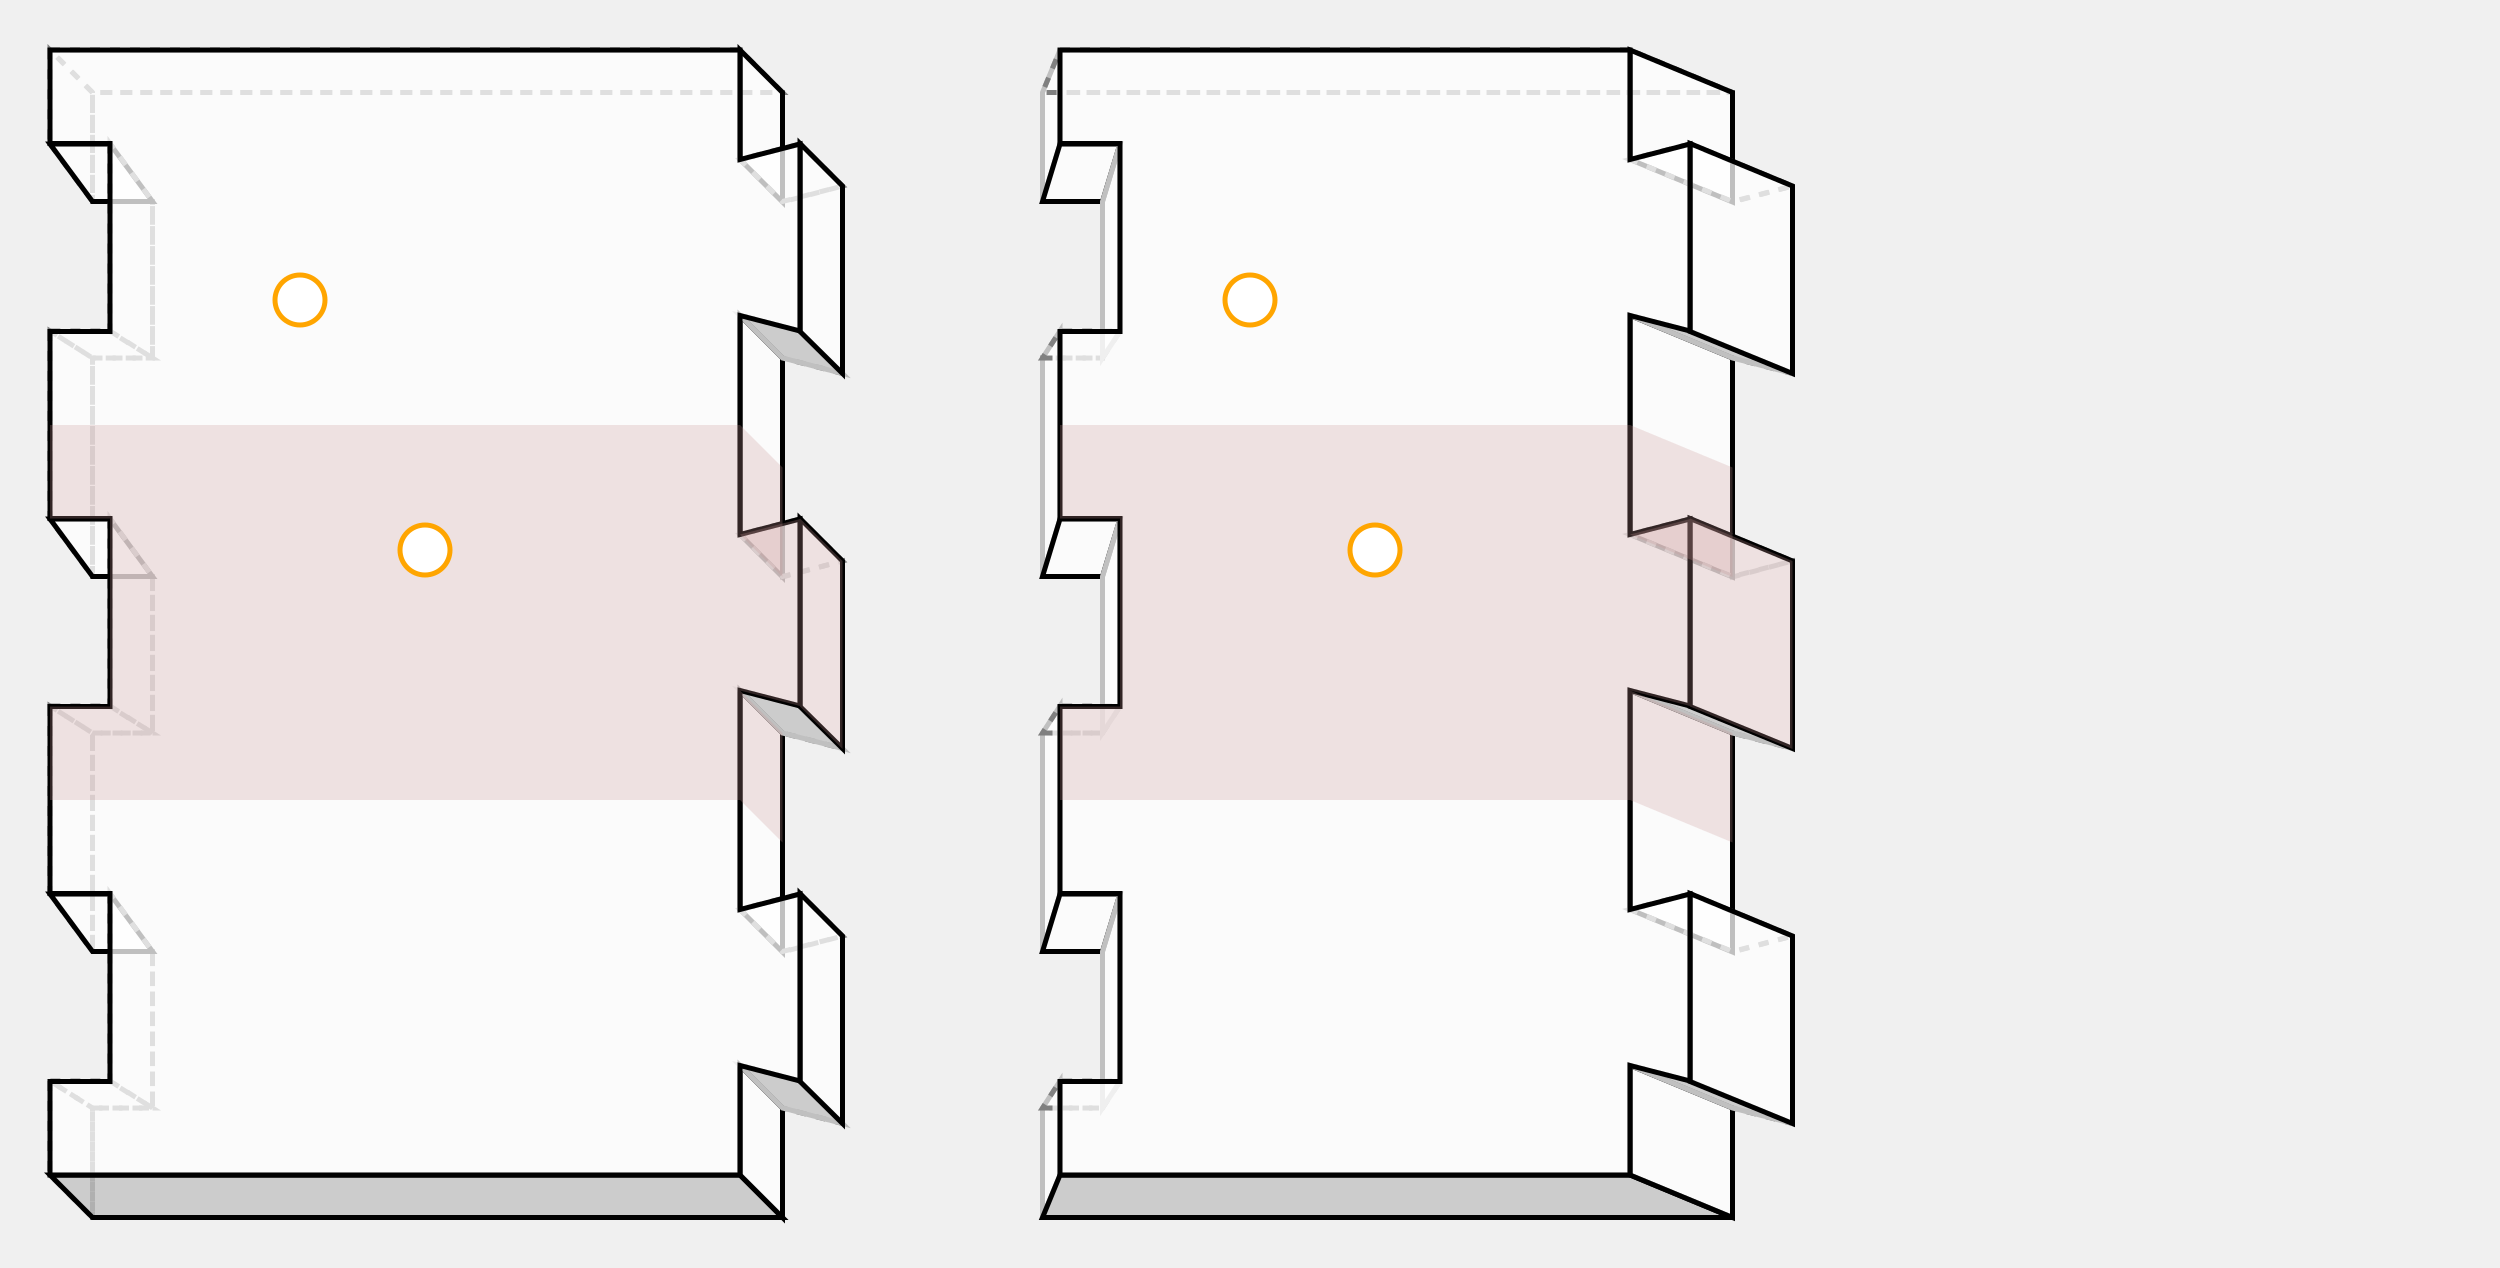
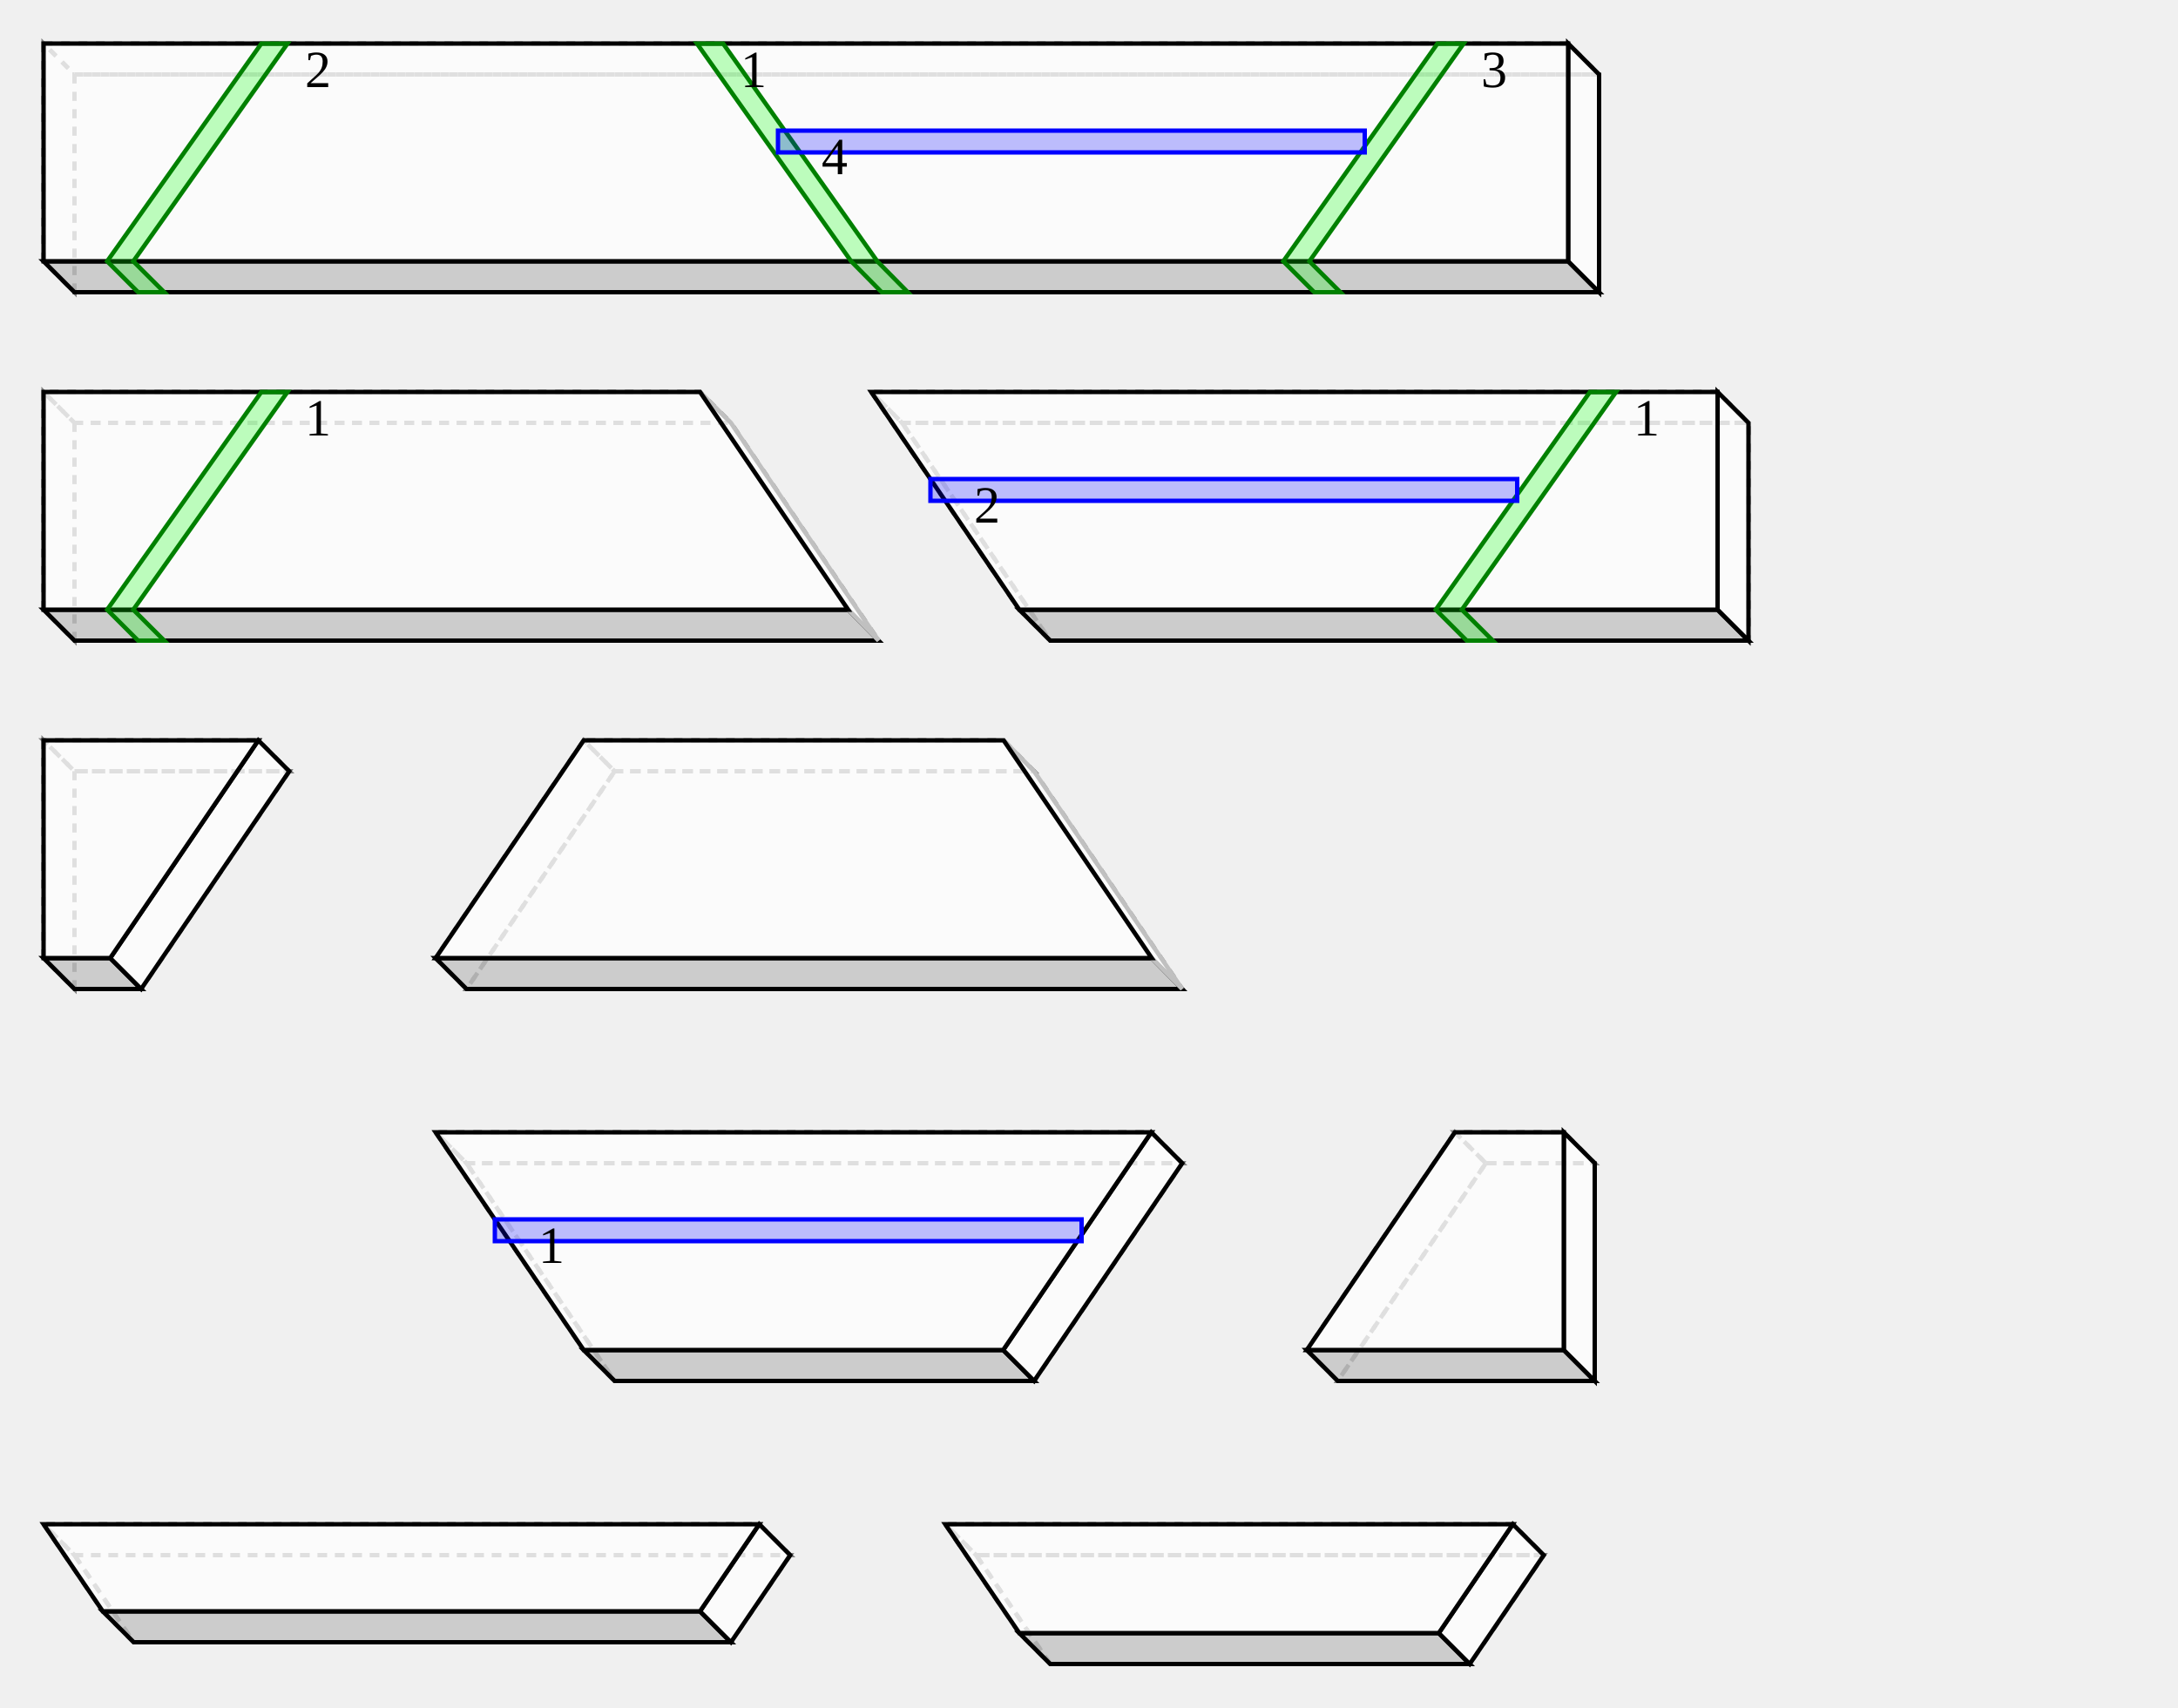
- <svg xmlns="http://www.w3.org/2000/svg" width="1000" viewBox="0.0 0.0 500.0 253.5">
-   <polygon fill="none" stroke-width="1" stroke-dasharray="2" stroke="gray" points="18.5,190.3 30.5,190.3 30.5,221.6 18.5,221.6 18.5,243.5 156.5,243.5 156.5,221.6 168.5,224.7 168.5,224.7 168.5,187.2 168.5,187.2 156.5,190.4 156.5,146.6 168.5,149.7 168.5,112.2 156.5,115.4 156.5,71.6 168.5,74.7 168.5,74.7 168.5,37.2 168.5,37.2 156.5,40.4 156.5,18.5 18.5,18.5 18.5,40.3 18.5,40.3 30.5,40.3 30.5,71.6 18.5,71.6 18.5,115.3 30.5,115.3 30.5,146.6 18.5,146.6 18.5,146.6 18.5,190.3" />
-   <polygon fill="none" stroke-width="1" stroke-dasharray="2" stroke="gray" points="10.0,28.8 18.5,40.3 18.5,18.5 10.0,10.0 10.0,28.8" />
-   <polygon fill="none" stroke-width="1" stroke-dasharray="2" stroke="gray" points="10.0,66.2 10.0,103.8 18.5,115.3 18.5,71.6 10.0,66.2" />
-   <polygon fill="none" stroke-width="1" stroke-dasharray="2" stroke="gray" points="10.0,141.2 10.0,178.8 18.5,190.3 18.5,146.6 10.0,141.2" />
-   <polygon fill="none" stroke-width="1" stroke-dasharray="2" stroke="gray" points="10.0,216.2 10.0,235.0 18.5,243.5 18.5,221.6 10.0,216.2" />
-   <polygon fill="rgba(255,255,255,0.75)" stroke-width="1" stroke-dasharray="" stroke="black" points="10.0,28.8 22.0,28.8 30.5,40.3 18.5,40.3" />
-   <polygon fill="none" stroke-width="1" stroke-dasharray="2" stroke="gray" points="18.5,71.6 30.5,71.6 22.0,66.2 10.0,66.2" />
-   <polygon fill="rgba(255,255,255,0.75)" stroke-width="1" stroke-dasharray="" stroke="black" points="10.0,103.8 22.0,103.8 30.5,115.3 18.5,115.3" />
-   <polygon fill="none" stroke-width="1" stroke-dasharray="2" stroke="gray" points="18.5,146.6 30.5,146.6 22.0,141.2 10.0,141.2" />
-   <polygon fill="rgba(255,255,255,0.75)" stroke-width="1" stroke-dasharray="" stroke="black" points="10.0,178.8 22.0,178.8 30.5,190.3 18.5,190.3" />
-   <polygon fill="none" stroke-width="1" stroke-dasharray="2" stroke="gray" points="18.5,221.6 30.5,221.6 22.0,216.2 10.0,216.2" />
-   <polygon fill="none" stroke-width="1" stroke-dasharray="2" stroke="gray" points="22.0,28.7 22.0,66.3 30.5,71.6 30.5,40.3 22.0,28.7" />
-   <polygon fill="none" stroke-width="1" stroke-dasharray="2" stroke="gray" points="22.0,103.7 22.0,141.3 30.5,146.6 30.5,115.3 22.0,103.7" />
-   <polygon fill="none" stroke-width="1" stroke-dasharray="2" stroke="gray" points="22.0,178.7 22.0,216.3 30.5,221.6 30.5,190.3 22.0,178.7" />
-   <polygon fill="none" stroke-width="1" stroke-dasharray="2" stroke="gray" points="148.0,10.0 10.0,10.0 18.5,18.5 156.5,18.5 148.0,10.0" />
-   <polygon fill="rgba(192,192,192,0.75)" stroke-width="1" stroke-dasharray="" stroke="black" points="148.0,235.0 156.5,243.5 18.5,243.5 10.0,235.0 148.0,235.0" />
-   <polygon fill="rgba(255,255,255,0.75)" stroke-width="1" stroke-dasharray="" stroke="black" points="156.5,40.4 148.0,31.9 148.0,10.0 156.5,18.5 156.5,40.4" />
-   <polygon fill="rgba(255,255,255,0.75)" stroke-width="1" stroke-dasharray="" stroke="black" points="156.5,71.6 156.5,115.4 148.0,106.9 148.0,63.1 156.5,71.6" />
-   <polygon fill="rgba(255,255,255,0.75)" stroke-width="1" stroke-dasharray="" stroke="black" points="156.5,146.6 156.5,190.4 148.0,181.9 148.0,138.1 156.5,146.6" />
-   <polygon fill="rgba(255,255,255,0.75)" stroke-width="1" stroke-dasharray="" stroke="black" points="156.5,221.6 156.5,243.5 148.0,235.0 148.0,213.1 156.5,221.6" />
-   <polygon fill="none" stroke-width="1" stroke-dasharray="2" stroke="gray" points="160.0,28.8 148.0,31.9 156.5,40.3 168.5,37.2" />
-   <polygon fill="rgba(192,192,192,0.75)" stroke-width="1" stroke-dasharray="" stroke="silver" points="168.5,74.7 156.5,71.6 148.0,63.1 160.0,66.2" />
-   <polygon fill="none" stroke-width="1" stroke-dasharray="2" stroke="gray" points="160.0,103.8 148.0,106.9 156.5,115.3 168.5,112.2" />
-   <polygon fill="rgba(192,192,192,0.75)" stroke-width="1" stroke-dasharray="" stroke="silver" points="168.5,149.7 156.5,146.6 148.0,138.1 160.0,141.2" />
-   <polygon fill="none" stroke-width="1" stroke-dasharray="2" stroke="gray" points="160.0,178.8 148.0,181.9 156.5,190.3 168.5,187.2" />
-   <polygon fill="rgba(192,192,192,0.75)" stroke-width="1" stroke-dasharray="" stroke="silver" points="168.5,224.7 156.5,221.6 148.0,213.1 160.0,216.2" />
-   <polygon fill="rgba(255,255,255,0.75)" stroke-width="1" stroke-dasharray="" stroke="black" points="168.5,37.2 168.5,74.7 160.0,66.3 160.0,28.7 168.5,37.2" />
-   <polygon fill="rgba(255,255,255,0.75)" stroke-width="1" stroke-dasharray="" stroke="black" points="168.5,112.2 168.5,149.7 160.0,141.3 160.0,103.7 168.5,112.2" />
-   <polygon fill="rgba(255,255,255,0.75)" stroke-width="1" stroke-dasharray="" stroke="black" points="168.5,187.2 168.5,224.7 160.0,216.3 160.0,178.7 168.5,187.2" />
-   <polygon fill="rgba(255,255,255,0.75)" stroke-width="1" stroke-dasharray="" stroke="black" points="10.0,216.3 22.0,216.3 22.0,178.7 10.0,178.7 10.0,141.3 22.0,141.3 22.0,103.7 10.0,103.7 10.0,103.7 10.0,66.3 10.0,66.3 22.0,66.3 22.0,28.7 10.0,28.7 10.0,10.0 148.0,10.0 148.0,10.0 148.0,31.9 160.0,28.8 160.0,66.2 148.0,63.1 148.0,106.9 160.0,103.8 160.0,103.8 160.0,141.2 160.0,141.2 148.0,138.1 148.0,181.9 160.0,178.8 160.0,216.2 148.0,213.1 148.0,235.0 148.0,235.0 10.0,235.0 10.0,216.3" />
-   <polygon fill="rgba(200,150,150,0.25)" stroke-width="1" stroke-dasharray="" stroke="none" points="156.5,115.4 156.5,93.5 148.0,85.0 148.0,106.9 156.5,115.4" />
-   <polygon fill="rgba(200,150,150,0.25)" stroke-width="1" stroke-dasharray="" stroke="none" points="156.5,146.6 156.5,168.5 148.0,160.0 148.0,138.1 156.5,146.6" />
-   <polygon fill="rgba(200,150,150,0.25)" stroke-width="1" stroke-dasharray="" stroke="none" points="168.5,112.2 168.5,149.8 160.0,141.3 160.0,103.7 168.5,112.2" />
-   <polygon fill="rgba(200,150,150,0.25)" stroke-width="1" stroke-dasharray="" stroke="none" points="148.0,85.0 10.0,85.0 10.0,103.7 22.0,103.7 22.0,141.3 10.0,141.3 10.0,160.0 148.0,160.0 148.0,138.1 160.0,141.2 160.0,103.8 148.0,106.9 148.0,85.0" />
-   <circle cx="60" cy="60.0" r="5" stroke="orange" fill="white" stroke-width="1" />
-   <circle cx="85" cy="110.0" r="5" stroke="orange" fill="white" stroke-width="1" />
-   <polygon fill="none" stroke-width="1" stroke-dasharray="2" stroke="gray" points="208.5,190.3 220.5,190.3 220.5,221.6 208.5,221.6 208.5,243.5 346.5,243.5 346.5,221.6 358.5,224.7 358.5,224.7 358.5,187.2 358.5,187.2 346.5,190.4 346.5,146.6 358.5,149.7 358.5,112.2 346.5,115.4 346.5,71.6 358.5,74.7 358.5,74.7 358.5,37.2 358.5,37.2 346.5,40.4 346.5,18.5 208.5,18.5 208.5,40.3 208.5,40.3 220.5,40.3 220.5,71.6 208.5,71.6 208.5,115.3 220.5,115.3 220.5,146.6 208.5,146.6 208.5,146.6 208.5,190.3" />
-   <polygon fill="rgba(255,255,255,0.75)" stroke-width="1" stroke-dasharray="" stroke="silver" points="212.0,28.8 208.5,40.3 208.5,18.5 212.0,10.0 212.0,28.8" />
-   <polygon fill="rgba(255,255,255,0.75)" stroke-width="1" stroke-dasharray="" stroke="silver" points="212.0,66.2 212.0,103.8 208.5,115.3 208.5,71.6 212.0,66.2" />
-   <polygon fill="rgba(255,255,255,0.75)" stroke-width="1" stroke-dasharray="" stroke="silver" points="212.0,141.2 212.0,178.8 208.5,190.3 208.5,146.6 212.0,141.2" />
-   <polygon fill="rgba(255,255,255,0.75)" stroke-width="1" stroke-dasharray="" stroke="silver" points="212.0,216.2 212.0,235.0 208.5,243.5 208.5,221.6 212.0,216.2" />
-   <polygon fill="rgba(255,255,255,0.75)" stroke-width="1" stroke-dasharray="" stroke="black" points="212.0,28.8 224.0,28.8 220.5,40.3 208.5,40.3" />
-   <polygon fill="none" stroke-width="1" stroke-dasharray="2" stroke="gray" points="208.5,71.6 220.5,71.6 224.0,66.2 212.0,66.2" />
-   <polygon fill="rgba(255,255,255,0.75)" stroke-width="1" stroke-dasharray="" stroke="black" points="212.0,103.8 224.0,103.8 220.5,115.3 208.5,115.3" />
-   <polygon fill="none" stroke-width="1" stroke-dasharray="2" stroke="gray" points="208.5,146.6 220.5,146.6 224.0,141.2 212.0,141.2" />
-   <polygon fill="rgba(255,255,255,0.75)" stroke-width="1" stroke-dasharray="" stroke="black" points="212.0,178.8 224.0,178.8 220.5,190.3 208.5,190.3" />
-   <polygon fill="none" stroke-width="1" stroke-dasharray="2" stroke="gray" points="208.5,221.6 220.5,221.6 224.0,216.2 212.0,216.2" />
-   <polygon fill="rgba(255,255,255,0.75)" stroke-width="1" stroke-dasharray="" stroke="silver" points="224.0,28.7 224.0,66.3 220.5,71.6 220.5,40.3 224.0,28.7" />
-   <polygon fill="rgba(255,255,255,0.75)" stroke-width="1" stroke-dasharray="" stroke="silver" points="224.0,103.7 224.0,141.3 220.5,146.6 220.5,115.3 224.0,103.7" />
-   <polygon fill="rgba(255,255,255,0.75)" stroke-width="1" stroke-dasharray="" stroke="silver" points="224.0,178.7 224.0,216.3 220.5,221.6 220.5,190.3 224.0,178.7" />
-   <polygon fill="none" stroke-width="1" stroke-dasharray="2" stroke="gray" points="326.0,10.0 212.0,10.0 208.5,18.5 346.5,18.5 326.0,10.0" />
-   <polygon fill="rgba(192,192,192,0.75)" stroke-width="1" stroke-dasharray="" stroke="black" points="326.0,235.0 346.5,243.5 208.5,243.5 212.0,235.0 326.0,235.0" />
-   <polygon fill="rgba(255,255,255,0.75)" stroke-width="1" stroke-dasharray="" stroke="black" points="346.5,40.4 326.0,31.9 326.0,10.0 346.5,18.5 346.5,40.4" />
-   <polygon fill="rgba(255,255,255,0.75)" stroke-width="1" stroke-dasharray="" stroke="black" points="346.5,71.6 346.5,115.4 326.0,106.9 326.0,63.1 346.5,71.6" />
-   <polygon fill="rgba(255,255,255,0.75)" stroke-width="1" stroke-dasharray="" stroke="black" points="346.5,146.6 346.5,190.4 326.0,181.9 326.0,138.1 346.5,146.6" />
-   <polygon fill="rgba(255,255,255,0.75)" stroke-width="1" stroke-dasharray="" stroke="black" points="346.5,221.6 346.5,243.5 326.0,235.0 326.0,213.1 346.5,221.6" />
-   <polygon fill="none" stroke-width="1" stroke-dasharray="2" stroke="gray" points="338.0,28.8 326.0,31.9 346.5,40.3 358.5,37.2" />
-   <polygon fill="rgba(192,192,192,0.75)" stroke-width="1" stroke-dasharray="" stroke="silver" points="358.5,74.7 346.5,71.6 326.0,63.1 338.0,66.2" />
-   <polygon fill="none" stroke-width="1" stroke-dasharray="2" stroke="gray" points="338.0,103.8 326.0,106.9 346.5,115.3 358.5,112.2" />
-   <polygon fill="rgba(192,192,192,0.75)" stroke-width="1" stroke-dasharray="" stroke="silver" points="358.5,149.7 346.5,146.6 326.0,138.1 338.0,141.2" />
-   <polygon fill="none" stroke-width="1" stroke-dasharray="2" stroke="gray" points="338.0,178.8 326.0,181.9 346.5,190.3 358.5,187.2" />
-   <polygon fill="rgba(192,192,192,0.75)" stroke-width="1" stroke-dasharray="" stroke="silver" points="358.5,224.7 346.5,221.6 326.0,213.1 338.0,216.2" />
-   <polygon fill="rgba(255,255,255,0.75)" stroke-width="1" stroke-dasharray="" stroke="black" points="358.5,37.2 358.5,74.7 338.0,66.3 338.0,28.7 358.5,37.2" />
-   <polygon fill="rgba(255,255,255,0.75)" stroke-width="1" stroke-dasharray="" stroke="black" points="358.5,112.2 358.5,149.7 338.0,141.3 338.0,103.7 358.5,112.2" />
-   <polygon fill="rgba(255,255,255,0.75)" stroke-width="1" stroke-dasharray="" stroke="black" points="358.5,187.2 358.5,224.7 338.0,216.3 338.0,178.7 358.5,187.2" />
-   <polygon fill="rgba(255,255,255,0.75)" stroke-width="1" stroke-dasharray="" stroke="black" points="212.0,216.3 224.0,216.3 224.0,178.7 212.0,178.7 212.0,141.3 224.0,141.3 224.0,103.7 212.0,103.7 212.0,103.7 212.0,66.3 212.0,66.3 224.0,66.3 224.0,28.7 212.0,28.7 212.0,10.0 326.0,10.0 326.0,10.0 326.0,31.9 338.0,28.8 338.0,66.2 326.0,63.1 326.0,106.9 338.0,103.8 338.0,103.8 338.0,141.2 338.0,141.2 326.0,138.1 326.0,181.9 338.0,178.8 338.0,216.2 326.0,213.1 326.0,235.0 326.0,235.0 212.0,235.0 212.0,216.3" />
-   <polygon fill="rgba(200,150,150,0.25)" stroke-width="1" stroke-dasharray="" stroke="none" points="346.5,115.4 346.5,93.5 326.0,85.0 326.0,106.9 346.5,115.4" />
-   <polygon fill="rgba(200,150,150,0.25)" stroke-width="1" stroke-dasharray="" stroke="none" points="346.5,146.6 346.5,168.5 326.0,160.0 326.0,138.1 346.5,146.6" />
-   <polygon fill="rgba(200,150,150,0.25)" stroke-width="1" stroke-dasharray="" stroke="none" points="358.5,112.2 358.5,149.8 338.0,141.3 338.0,103.7 358.5,112.2" />
-   <polygon fill="rgba(200,150,150,0.25)" stroke-width="1" stroke-dasharray="" stroke="none" points="326.0,85.0 212.0,85.0 212.0,103.7 224.0,103.7 224.0,141.3 212.0,141.3 212.0,160.0 326.0,160.0 326.0,138.1 338.0,141.2 338.0,103.8 326.0,106.9 326.0,85.0" />
-   <circle cx="250" cy="60.0" r="5" stroke="orange" fill="white" stroke-width="1" />
-   <circle cx="275" cy="110.0" r="5" stroke="orange" fill="white" stroke-width="1" />
+ <svg xmlns="http://www.w3.org/2000/svg" width="1000" viewBox="0.0 0.0 500.0 392.1">
+   <polygon fill="none" stroke-width="1" stroke-dasharray="2" stroke="gray" points="17.1,17.1 17.1,67.1 367.1,67.1 367.1,17.1" />
+   <polygon fill="none" stroke-width="1" stroke-dasharray="2" stroke="gray" points="10.0,10.0 10.0,60.0 17.1,67.1 17.1,17.1" />
+   <polygon fill="none" stroke-width="1" stroke-dasharray="2" stroke="gray" points="17.1,17.1 367.1,17.1 360.0,10.0 10.0,10.0" />
+   <polygon fill="rgba(192,192,192,0.75)" stroke-width="1" stroke-dasharray="" stroke="black" points="10.0,60.0 360.0,60.0 367.1,67.1 17.1,67.1" />
+   <polygon fill="rgba(255,255,255,0.75)" stroke-width="1" stroke-dasharray="" stroke="black" points="367.1,17.1 367.1,67.1 360.0,60.0 360.0,10.0" />
+   <polygon fill="rgba(255,255,255,0.75)" stroke-width="1" stroke-dasharray="" stroke="black" points="10.0,10.0 360.0,10.0 360.0,60.0 10.0,60.0" />
+   <polygon fill="rgba(0,255,0,0.25)" stroke-width="1" stroke-dasharray="" stroke="green" points="160.0,10.0 166.0,10.0 201.4,60.0 208.4,67.1 202.4,67.1 195.4,60.0" />
+   <text style="" text-anchor="left" x="170" y="20" fill="black">1</text>
+   <polygon fill="rgba(0,255,0,0.25)" stroke-width="1" stroke-dasharray="" stroke="green" points="60.0,10.0 66.0,10.0 30.6,60.0 37.7,67.1 31.7,67.1 24.6,60.0" />
+   <text style="" text-anchor="left" x="70" y="20" fill="black">2</text>
+   <polygon fill="rgba(0,255,0,0.25)" stroke-width="1" stroke-dasharray="" stroke="green" points="330.0,10.0 336.0,10.0 300.6,60.0 307.7,67.1 301.7,67.1 294.6,60.0" />
+   <text style="" text-anchor="left" x="340" y="20" fill="black">3</text>
+   <polygon fill="rgba(0,0,255,0.25)" stroke-width="1" stroke-dasharray="" stroke="blue" points="178.6,30.0 313.3,30.0 313.3,35.0 178.6,35.0" />
+   <text style="" text-anchor="left" x="188.598" y="40" fill="black">4</text>
+   <polygon fill="none" stroke-width="1" stroke-dasharray="2" stroke="gray" points="17.1,97.1 17.1,147.1 201.7,147.1 167.8,97.1" />
+   <polygon fill="none" stroke-width="1" stroke-dasharray="2" stroke="gray" points="10.0,90.0 10.0,140.0 17.1,147.1 17.1,97.1" />
+   <polygon fill="none" stroke-width="1" stroke-dasharray="2" stroke="gray" points="17.1,97.1 167.8,97.1 160.7,90.0 10.0,90.0" />
+   <polygon fill="rgba(192,192,192,0.75)" stroke-width="1" stroke-dasharray="" stroke="black" points="10.0,140.0 194.7,140.0 201.7,147.1 17.1,147.1" />
+   <polygon fill="rgba(255,255,255,0.75)" stroke-width="1" stroke-dasharray="" stroke="silver" points="167.8,97.1 201.7,147.1 194.7,140.0 160.7,90.0" />
+   <polygon fill="rgba(255,255,255,0.75)" stroke-width="1" stroke-dasharray="" stroke="black" points="10.0,90.0 160.7,90.0 194.7,140.0 10.0,140.0" />
+   <polygon fill="rgba(0,255,0,0.25)" stroke-width="1" stroke-dasharray="" stroke="green" points="60.0,90.0 66.0,90.0 30.6,140.0 37.7,147.1 31.7,147.1 24.6,140.0" />
+   <text style="" text-anchor="left" x="70" y="100" fill="black">1</text>
+   <polygon fill="none" stroke-width="1" stroke-dasharray="2" stroke="gray" points="207.1,97.1 241.1,147.1 401.4,147.1 401.4,97.1" />
+   <polygon fill="none" stroke-width="1" stroke-dasharray="2" stroke="gray" points="200.0,90.0 234.0,140.0 241.1,147.1 207.1,97.1" />
+   <polygon fill="none" stroke-width="1" stroke-dasharray="2" stroke="gray" points="207.1,97.1 401.4,97.1 394.3,90.0 200.0,90.0" />
+   <polygon fill="rgba(192,192,192,0.75)" stroke-width="1" stroke-dasharray="" stroke="black" points="234.0,140.0 394.3,140.0 401.4,147.1 241.1,147.1" />
+   <polygon fill="rgba(255,255,255,0.75)" stroke-width="1" stroke-dasharray="" stroke="black" points="401.4,97.1 401.4,147.1 394.3,140.0 394.3,90.0" />
+   <polygon fill="rgba(255,255,255,0.75)" stroke-width="1" stroke-dasharray="" stroke="black" points="200.0,90.0 394.3,90.0 394.3,140.0 234.0,140.0" />
+   <polygon fill="rgba(0,255,0,0.25)" stroke-width="1" stroke-dasharray="" stroke="green" points="365.0,90.0 371.0,90.0 335.6,140.0 342.7,147.1 336.7,147.1 329.6,140.0" />
+   <text style="" text-anchor="left" x="375" y="100" fill="black">1</text>
+   <polygon fill="rgba(0,0,255,0.25)" stroke-width="1" stroke-dasharray="" stroke="blue" points="213.6,110.0 348.3,110.0 348.3,115.0 213.6,115.0" />
+   <text style="" text-anchor="left" x="223.598" y="120" fill="black">2</text>
+   <polygon fill="none" stroke-width="1" stroke-dasharray="2" stroke="gray" points="17.1,177.1 17.1,227.1 32.4,227.1 66.4,177.1" />
+   <polygon fill="none" stroke-width="1" stroke-dasharray="2" stroke="gray" points="10.0,170.0 10.0,220.0 17.1,227.1 17.1,177.1" />
+   <polygon fill="rgba(192,192,192,0.75)" stroke-width="1" stroke-dasharray="" stroke="black" points="10.0,220.0 25.3,220.0 32.4,227.1 17.1,227.1" />
+   <polygon fill="none" stroke-width="1" stroke-dasharray="2" stroke="gray" points="17.1,177.1 66.4,177.1 59.3,170.0 10.0,170.0" />
+   <polygon fill="rgba(255,255,255,0.75)" stroke-width="1" stroke-dasharray="" stroke="black" points="66.4,177.1 32.4,227.1 25.3,220.0 59.3,170.0" />
+   <polygon fill="rgba(255,255,255,0.75)" stroke-width="1" stroke-dasharray="" stroke="black" points="10.0,170.0 59.3,170.0 25.3,220.0 10.0,220.0" />
+   <polygon fill="none" stroke-width="1" stroke-dasharray="2" stroke="gray" points="141.1,177.1 107.1,227.1 271.4,227.1 237.4,177.1" />
+   <polygon fill="none" stroke-width="1" stroke-dasharray="2" stroke="gray" points="134.0,170.0 100.0,220.0 107.1,227.1 141.1,177.1" />
+   <polygon fill="none" stroke-width="1" stroke-dasharray="2" stroke="gray" points="141.1,177.1 237.4,177.1 230.4,170.0 134.0,170.0" />
+   <polygon fill="rgba(192,192,192,0.75)" stroke-width="1" stroke-dasharray="" stroke="black" points="100.0,220.0 264.4,220.0 271.4,227.1 107.1,227.1" />
+   <polygon fill="rgba(255,255,255,0.75)" stroke-width="1" stroke-dasharray="" stroke="silver" points="237.4,177.1 271.4,227.1 264.4,220.0 230.4,170.0" />
+   <polygon fill="rgba(255,255,255,0.75)" stroke-width="1" stroke-dasharray="" stroke="black" points="134.0,170.0 230.4,170.0 264.4,220.0 100.0,220.0" />
+   <polygon fill="none" stroke-width="1" stroke-dasharray="2" stroke="gray" points="107.1,267.1 141.1,317.1 237.4,317.1 271.4,267.1" />
+   <polygon fill="none" stroke-width="1" stroke-dasharray="2" stroke="gray" points="100.0,260.0 134.0,310.0 141.1,317.1 107.1,267.1" />
+   <polygon fill="none" stroke-width="1" stroke-dasharray="2" stroke="gray" points="107.1,267.1 271.4,267.1 264.3,260.0 100.0,260.0" />
+   <polygon fill="rgba(192,192,192,0.75)" stroke-width="1" stroke-dasharray="" stroke="black" points="134.0,310.0 230.3,310.0 237.4,317.1 141.1,317.1" />
+   <polygon fill="rgba(255,255,255,0.75)" stroke-width="1" stroke-dasharray="" stroke="black" points="271.4,267.1 237.4,317.1 230.3,310.0 264.3,260.0" />
+   <polygon fill="rgba(255,255,255,0.75)" stroke-width="1" stroke-dasharray="" stroke="black" points="100.0,260.0 264.3,260.0 230.3,310.0 134.0,310.0" />
+   <polygon fill="rgba(0,0,255,0.25)" stroke-width="1" stroke-dasharray="" stroke="blue" points="113.6,280.0 248.3,280.0 248.3,285.0 113.6,285.0" />
+   <text style="" text-anchor="left" x="123.598" y="290" fill="black">1</text>
+   <polygon fill="none" stroke-width="1" stroke-dasharray="2" stroke="gray" points="341.1,267.1 307.1,317.1 366.1,317.1 366.1,267.1" />
+   <polygon fill="none" stroke-width="1" stroke-dasharray="2" stroke="gray" points="334.0,260.0 300.0,310.0 307.1,317.1 341.1,267.1" />
+   <polygon fill="rgba(192,192,192,0.75)" stroke-width="1" stroke-dasharray="" stroke="black" points="300.0,310.0 359.0,310.0 366.1,317.1 307.1,317.1" />
+   <polygon fill="none" stroke-width="1" stroke-dasharray="2" stroke="gray" points="341.1,267.1 366.1,267.1 359.0,260.0 334.0,260.0" />
+   <polygon fill="rgba(255,255,255,0.75)" stroke-width="1" stroke-dasharray="" stroke="black" points="366.1,267.1 366.1,317.1 359.0,310.0 359.0,260.0" />
+   <polygon fill="rgba(255,255,255,0.75)" stroke-width="1" stroke-dasharray="" stroke="black" points="334.0,260.0 359.0,260.0 359.0,310.0 300.0,310.0" />
+   <polygon fill="none" stroke-width="1" stroke-dasharray="2" stroke="gray" points="17.1,357.1 30.7,377.1 167.8,377.1 181.4,357.1" />
+   <polygon fill="none" stroke-width="1" stroke-dasharray="2" stroke="gray" points="10.0,350.0 23.6,370.0 30.7,377.1 17.1,357.1" />
+   <polygon fill="none" stroke-width="1" stroke-dasharray="2" stroke="gray" points="17.1,357.1 181.4,357.1 174.3,350.0 10.0,350.0" />
+   <polygon fill="rgba(192,192,192,0.75)" stroke-width="1" stroke-dasharray="" stroke="black" points="23.6,370.0 160.7,370.0 167.8,377.1 30.7,377.1" />
+   <polygon fill="rgba(255,255,255,0.75)" stroke-width="1" stroke-dasharray="" stroke="black" points="181.4,357.1 167.8,377.1 160.7,370.0 174.3,350.0" />
+   <polygon fill="rgba(255,255,255,0.75)" stroke-width="1" stroke-dasharray="" stroke="black" points="10.0,350.0 174.3,350.0 160.7,370.0 23.6,370.0" />
+   <polygon fill="none" stroke-width="1" stroke-dasharray="2" stroke="gray" points="224.1,357.1 241.1,382.1 337.4,382.1 354.4,357.1" />
+   <polygon fill="none" stroke-width="1" stroke-dasharray="2" stroke="gray" points="217.0,350.0 234.0,375.0 241.1,382.1 224.1,357.1" />
+   <polygon fill="none" stroke-width="1" stroke-dasharray="2" stroke="gray" points="224.1,357.1 354.4,357.1 347.3,350.0 217.0,350.0" />
+   <polygon fill="rgba(192,192,192,0.75)" stroke-width="1" stroke-dasharray="" stroke="black" points="234.0,375.0 330.3,375.0 337.4,382.1 241.1,382.1" />
+   <polygon fill="rgba(255,255,255,0.75)" stroke-width="1" stroke-dasharray="" stroke="black" points="354.4,357.1 337.4,382.1 330.3,375.0 347.3,350.0" />
+   <polygon fill="rgba(255,255,255,0.75)" stroke-width="1" stroke-dasharray="" stroke="black" points="217.0,350.0 347.3,350.0 330.3,375.0 234.0,375.0" />
</svg>
